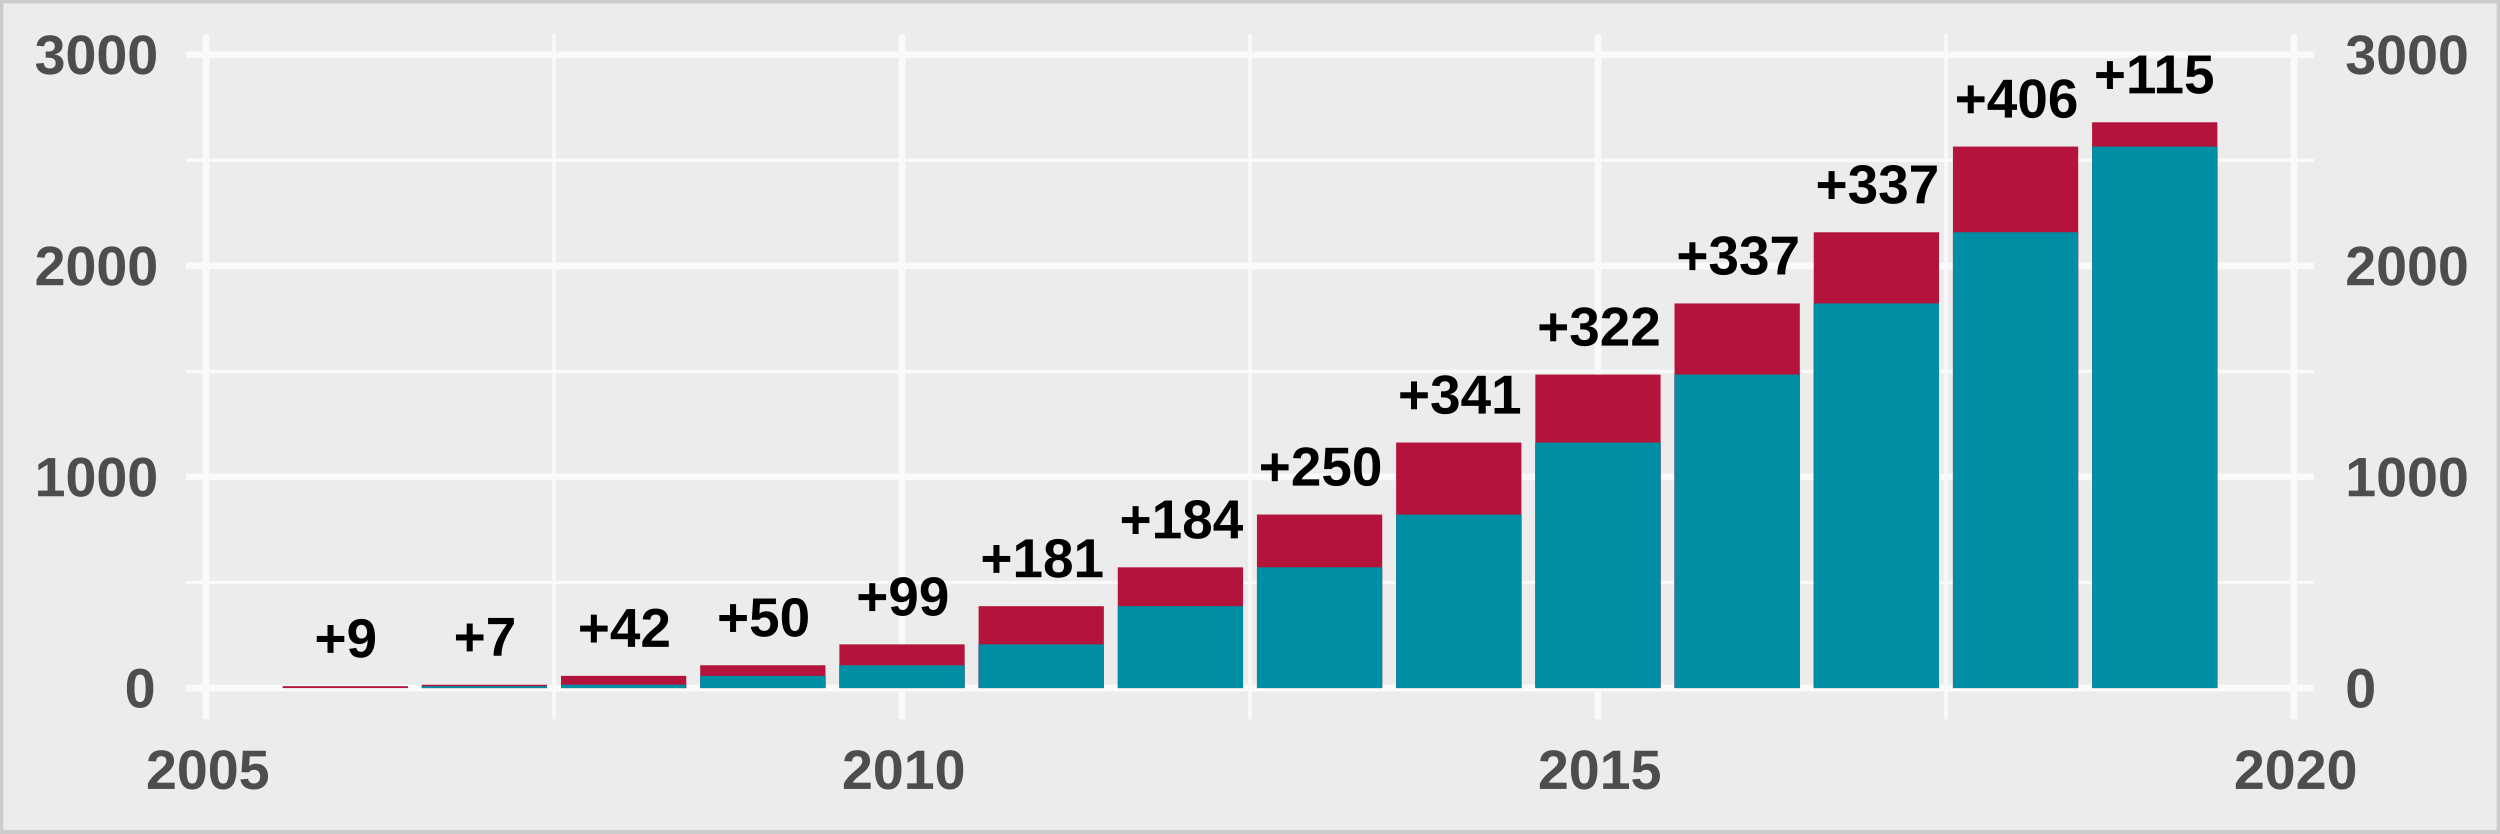
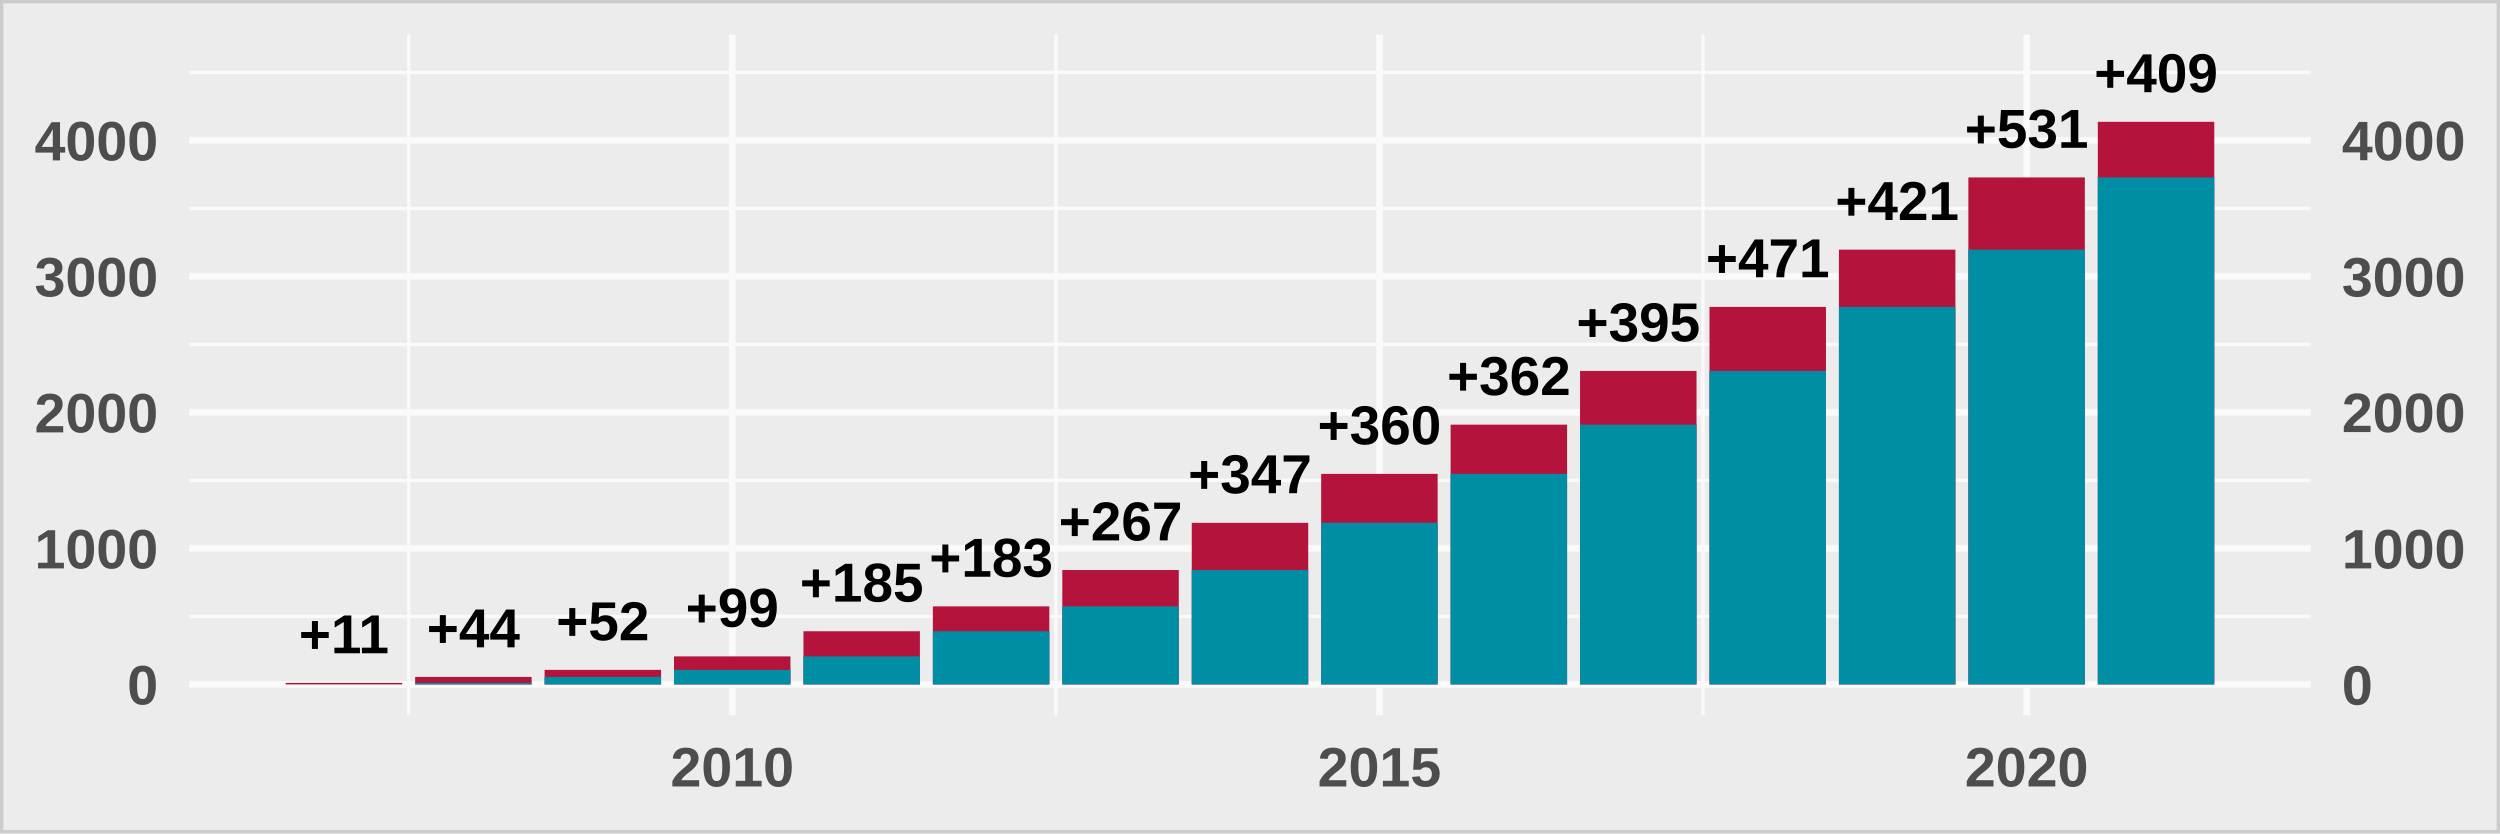
- <svg xmlns="http://www.w3.org/2000/svg" viewBox="0 0 648.00 216.00">
+ <svg xmlns="http://www.w3.org/2000/svg" class="svglite" width="648.00pt" height="216.00pt" viewBox="0 0 648.00 216.00">
  <defs>
    <style type="text/css">
-     line, polyline, path, rect, circle {
+     .svglite line, .svglite polyline, .svglite polygon, .svglite path, .svglite rect, .svglite circle {
      fill: none;
      stroke: #000000;
      stroke-linecap: round;
      stroke-linejoin: round;
      stroke-miterlimit: 10.00;
    }
  </style>
  </defs>
  <rect width="100%" height="100%" style="stroke: none; fill: #FFFFFF;" />
-   <rect x="0.00" y="0.00" width="648.00" height="216.00" style="stroke-width: 1.75; stroke: #CCCCCC; fill: #ECECEC;" />
  <defs>
-     <clipPath id="cpNDguMTgwNnw1OTkuODE5fDE4Ni40MTd8OC45NjYzOA==">
-       <rect x="48.18" y="8.97" width="551.64" height="177.45" />
-     </clipPath>
-   </defs>
-   <polyline points="48.18,150.99 599.82,150.99 " style="stroke-width: 0.87; stroke: #FAFAFA; stroke-linecap: butt;" clip-path="url(#cpNDguMTgwNnw1OTkuODE5fDE4Ni40MTd8OC45NjYzOA==)" />
-   <polyline points="48.18,96.27 599.82,96.27 " style="stroke-width: 0.87; stroke: #FAFAFA; stroke-linecap: butt;" clip-path="url(#cpNDguMTgwNnw1OTkuODE5fDE4Ni40MTd8OC45NjYzOA==)" />
-   <polyline points="48.18,41.55 599.82,41.55 " style="stroke-width: 0.87; stroke: #FAFAFA; stroke-linecap: butt;" clip-path="url(#cpNDguMTgwNnw1OTkuODE5fDE4Ni40MTd8OC45NjYzOA==)" />
-   <polyline points="143.61,186.42 143.61,8.97 " style="stroke-width: 0.87; stroke: #FAFAFA; stroke-linecap: butt;" clip-path="url(#cpNDguMTgwNnw1OTkuODE5fDE4Ni40MTd8OC45NjYzOA==)" />
-   <polyline points="324.00,186.42 324.00,8.97 " style="stroke-width: 0.87; stroke: #FAFAFA; stroke-linecap: butt;" clip-path="url(#cpNDguMTgwNnw1OTkuODE5fDE4Ni40MTd8OC45NjYzOA==)" />
-   <polyline points="504.39,186.42 504.39,8.97 " style="stroke-width: 0.87; stroke: #FAFAFA; stroke-linecap: butt;" clip-path="url(#cpNDguMTgwNnw1OTkuODE5fDE4Ni40MTd8OC45NjYzOA==)" />
-   <polyline points="48.18,178.35 599.82,178.35 " style="stroke-width: 1.75; stroke: #FAFAFA; stroke-linecap: butt;" clip-path="url(#cpNDguMTgwNnw1OTkuODE5fDE4Ni40MTd8OC45NjYzOA==)" />
-   <polyline points="48.18,123.63 599.82,123.63 " style="stroke-width: 1.75; stroke: #FAFAFA; stroke-linecap: butt;" clip-path="url(#cpNDguMTgwNnw1OTkuODE5fDE4Ni40MTd8OC45NjYzOA==)" />
-   <polyline points="48.18,68.91 599.82,68.91 " style="stroke-width: 1.75; stroke: #FAFAFA; stroke-linecap: butt;" clip-path="url(#cpNDguMTgwNnw1OTkuODE5fDE4Ni40MTd8OC45NjYzOA==)" />
-   <polyline points="48.18,14.19 599.82,14.19 " style="stroke-width: 1.75; stroke: #FAFAFA; stroke-linecap: butt;" clip-path="url(#cpNDguMTgwNnw1OTkuODE5fDE4Ni40MTd8OC45NjYzOA==)" />
-   <polyline points="53.41,186.42 53.41,8.97 " style="stroke-width: 1.75; stroke: #FAFAFA; stroke-linecap: butt;" clip-path="url(#cpNDguMTgwNnw1OTkuODE5fDE4Ni40MTd8OC45NjYzOA==)" />
-   <polyline points="233.80,186.42 233.80,8.97 " style="stroke-width: 1.75; stroke: #FAFAFA; stroke-linecap: butt;" clip-path="url(#cpNDguMTgwNnw1OTkuODE5fDE4Ni40MTd8OC45NjYzOA==)" />
-   <polyline points="414.20,186.42 414.20,8.97 " style="stroke-width: 1.75; stroke: #FAFAFA; stroke-linecap: butt;" clip-path="url(#cpNDguMTgwNnw1OTkuODE5fDE4Ni40MTd8OC45NjYzOA==)" />
-   <polyline points="594.59,186.42 594.59,8.97 " style="stroke-width: 1.75; stroke: #FAFAFA; stroke-linecap: butt;" clip-path="url(#cpNDguMTgwNnw1OTkuODE5fDE4Ni40MTd8OC45NjYzOA==)" />
-   <rect x="73.26" y="177.86" width="32.47" height="0.49" style="stroke-width: 1.07; stroke: none; stroke-linecap: butt; fill: #B4133B;" clip-path="url(#cpNDguMTgwNnw1OTkuODE5fDE4Ni40MTd8OC45NjYzOA==)" />
-   <rect x="109.33" y="177.48" width="32.47" height="0.88" style="stroke-width: 1.07; stroke: none; stroke-linecap: butt; fill: #B4133B;" clip-path="url(#cpNDguMTgwNnw1OTkuODE5fDE4Ni40MTd8OC45NjYzOA==)" />
-   <rect x="145.41" y="175.18" width="32.47" height="3.17" style="stroke-width: 1.07; stroke: none; stroke-linecap: butt; fill: #B4133B;" clip-path="url(#cpNDguMTgwNnw1OTkuODE5fDE4Ni40MTd8OC45NjYzOA==)" />
-   <rect x="181.49" y="172.44" width="32.47" height="5.91" style="stroke-width: 1.07; stroke: none; stroke-linecap: butt; fill: #B4133B;" clip-path="url(#cpNDguMTgwNnw1OTkuODE5fDE4Ni40MTd8OC45NjYzOA==)" />
-   <rect x="217.57" y="167.02" width="32.47" height="11.33" style="stroke-width: 1.07; stroke: none; stroke-linecap: butt; fill: #B4133B;" clip-path="url(#cpNDguMTgwNnw1OTkuODE5fDE4Ni40MTd8OC45NjYzOA==)" />
-   <rect x="253.65" y="157.12" width="32.47" height="21.23" style="stroke-width: 1.07; stroke: none; stroke-linecap: butt; fill: #B4133B;" clip-path="url(#cpNDguMTgwNnw1OTkuODE5fDE4Ni40MTd8OC45NjYzOA==)" />
-   <rect x="289.73" y="147.05" width="32.47" height="31.30" style="stroke-width: 1.07; stroke: none; stroke-linecap: butt; fill: #B4133B;" clip-path="url(#cpNDguMTgwNnw1OTkuODE5fDE4Ni40MTd8OC45NjYzOA==)" />
-   <rect x="325.80" y="133.37" width="32.47" height="44.98" style="stroke-width: 1.07; stroke: none; stroke-linecap: butt; fill: #B4133B;" clip-path="url(#cpNDguMTgwNnw1OTkuODE5fDE4Ni40MTd8OC45NjYzOA==)" />
-   <rect x="361.88" y="114.71" width="32.47" height="63.64" style="stroke-width: 1.07; stroke: none; stroke-linecap: butt; fill: #B4133B;" clip-path="url(#cpNDguMTgwNnw1OTkuODE5fDE4Ni40MTd8OC45NjYzOA==)" />
-   <rect x="397.96" y="97.09" width="32.47" height="81.26" style="stroke-width: 1.07; stroke: none; stroke-linecap: butt; fill: #B4133B;" clip-path="url(#cpNDguMTgwNnw1OTkuODE5fDE4Ni40MTd8OC45NjYzOA==)" />
-   <rect x="434.04" y="78.65" width="32.47" height="99.70" style="stroke-width: 1.07; stroke: none; stroke-linecap: butt; fill: #B4133B;" clip-path="url(#cpNDguMTgwNnw1OTkuODE5fDE4Ni40MTd8OC45NjYzOA==)" />
-   <rect x="470.12" y="60.21" width="32.47" height="118.14" style="stroke-width: 1.07; stroke: none; stroke-linecap: butt; fill: #B4133B;" clip-path="url(#cpNDguMTgwNnw1OTkuODE5fDE4Ni40MTd8OC45NjYzOA==)" />
-   <rect x="506.20" y="37.99" width="32.47" height="140.36" style="stroke-width: 1.07; stroke: none; stroke-linecap: butt; fill: #B4133B;" clip-path="url(#cpNDguMTgwNnw1OTkuODE5fDE4Ni40MTd8OC45NjYzOA==)" />
-   <rect x="542.27" y="31.70" width="32.47" height="146.65" style="stroke-width: 1.07; stroke: none; stroke-linecap: butt; fill: #B4133B;" clip-path="url(#cpNDguMTgwNnw1OTkuODE5fDE4Ni40MTd8OC45NjYzOA==)" />
-   <rect x="73.26" y="178.35" width="32.47" height="0.00" style="stroke-width: 1.07; stroke: none; stroke-linecap: butt; fill: #008EA5;" clip-path="url(#cpNDguMTgwNnw1OTkuODE5fDE4Ni40MTd8OC45NjYzOA==)" />
-   <rect x="109.33" y="177.86" width="32.47" height="0.49" style="stroke-width: 1.07; stroke: none; stroke-linecap: butt; fill: #008EA5;" clip-path="url(#cpNDguMTgwNnw1OTkuODE5fDE4Ni40MTd8OC45NjYzOA==)" />
-   <rect x="145.41" y="177.48" width="32.47" height="0.88" style="stroke-width: 1.07; stroke: none; stroke-linecap: butt; fill: #008EA5;" clip-path="url(#cpNDguMTgwNnw1OTkuODE5fDE4Ni40MTd8OC45NjYzOA==)" />
-   <rect x="181.49" y="175.18" width="32.47" height="3.17" style="stroke-width: 1.07; stroke: none; stroke-linecap: butt; fill: #008EA5;" clip-path="url(#cpNDguMTgwNnw1OTkuODE5fDE4Ni40MTd8OC45NjYzOA==)" />
-   <rect x="217.57" y="172.44" width="32.47" height="5.91" style="stroke-width: 1.07; stroke: none; stroke-linecap: butt; fill: #008EA5;" clip-path="url(#cpNDguMTgwNnw1OTkuODE5fDE4Ni40MTd8OC45NjYzOA==)" />
-   <rect x="253.65" y="167.02" width="32.47" height="11.33" style="stroke-width: 1.07; stroke: none; stroke-linecap: butt; fill: #008EA5;" clip-path="url(#cpNDguMTgwNnw1OTkuODE5fDE4Ni40MTd8OC45NjYzOA==)" />
-   <rect x="289.73" y="157.12" width="32.47" height="21.23" style="stroke-width: 1.07; stroke: none; stroke-linecap: butt; fill: #008EA5;" clip-path="url(#cpNDguMTgwNnw1OTkuODE5fDE4Ni40MTd8OC45NjYzOA==)" />
-   <rect x="325.80" y="147.05" width="32.47" height="31.30" style="stroke-width: 1.07; stroke: none; stroke-linecap: butt; fill: #008EA5;" clip-path="url(#cpNDguMTgwNnw1OTkuODE5fDE4Ni40MTd8OC45NjYzOA==)" />
-   <rect x="361.88" y="133.37" width="32.47" height="44.98" style="stroke-width: 1.07; stroke: none; stroke-linecap: butt; fill: #008EA5;" clip-path="url(#cpNDguMTgwNnw1OTkuODE5fDE4Ni40MTd8OC45NjYzOA==)" />
-   <rect x="397.96" y="114.71" width="32.47" height="63.64" style="stroke-width: 1.07; stroke: none; stroke-linecap: butt; fill: #008EA5;" clip-path="url(#cpNDguMTgwNnw1OTkuODE5fDE4Ni40MTd8OC45NjYzOA==)" />
-   <rect x="434.04" y="97.09" width="32.47" height="81.26" style="stroke-width: 1.07; stroke: none; stroke-linecap: butt; fill: #008EA5;" clip-path="url(#cpNDguMTgwNnw1OTkuODE5fDE4Ni40MTd8OC45NjYzOA==)" />
-   <rect x="470.12" y="78.65" width="32.47" height="99.70" style="stroke-width: 1.07; stroke: none; stroke-linecap: butt; fill: #008EA5;" clip-path="url(#cpNDguMTgwNnw1OTkuODE5fDE4Ni40MTd8OC45NjYzOA==)" />
-   <rect x="506.20" y="60.21" width="32.47" height="118.14" style="stroke-width: 1.07; stroke: none; stroke-linecap: butt; fill: #008EA5;" clip-path="url(#cpNDguMTgwNnw1OTkuODE5fDE4Ni40MTd8OC45NjYzOA==)" />
-   <rect x="542.27" y="37.99" width="32.47" height="140.36" style="stroke-width: 1.07; stroke: none; stroke-linecap: butt; fill: #008EA5;" clip-path="url(#cpNDguMTgwNnw1OTkuODE5fDE4Ni40MTd8OC45NjYzOA==)" />
-   <g clip-path="url(#cpNDguMTgwNnw1OTkuODE5fDE4Ni40MTd8OC45NjYzOA==)">
-     <text x="81.51" y="170.35" style="font-size: 14.23px; font-weight: bold; font-family: Arial;" textLength="15.96px" lengthAdjust="spacingAndGlyphs">+9</text>
-   </g>
-   <g clip-path="url(#cpNDguMTgwNnw1OTkuODE5fDE4Ni40MTd8OC45NjYzOA==)">
-     <text x="117.59" y="169.96" style="font-size: 14.23px; font-weight: bold; font-family: Arial;" textLength="15.96px" lengthAdjust="spacingAndGlyphs">+7</text>
-   </g>
-   <g clip-path="url(#cpNDguMTgwNnw1OTkuODE5fDE4Ni40MTd8OC45NjYzOA==)">
-     <text x="149.77" y="167.67" style="font-size: 14.23px; font-weight: bold; font-family: Arial;" textLength="23.75px" lengthAdjust="spacingAndGlyphs">+42</text>
-   </g>
-   <g clip-path="url(#cpNDguMTgwNnw1OTkuODE5fDE4Ni40MTd8OC45NjYzOA==)">
-     <text x="185.85" y="164.93" style="font-size: 14.23px; font-weight: bold; font-family: Arial;" textLength="23.75px" lengthAdjust="spacingAndGlyphs">+50</text>
-   </g>
-   <g clip-path="url(#cpNDguMTgwNnw1OTkuODE5fDE4Ni40MTd8OC45NjYzOA==)">
-     <text x="221.93" y="159.51" style="font-size: 14.23px; font-weight: bold; font-family: Arial;" textLength="23.75px" lengthAdjust="spacingAndGlyphs">+99</text>
-   </g>
-   <g clip-path="url(#cpNDguMTgwNnw1OTkuODE5fDE4Ni40MTd8OC45NjYzOA==)">
-     <text x="254.12" y="149.61" style="font-size: 14.23px; font-weight: bold; font-family: Arial;" textLength="31.53px" lengthAdjust="spacingAndGlyphs">+181</text>
-   </g>
-   <g clip-path="url(#cpNDguMTgwNnw1OTkuODE5fDE4Ni40MTd8OC45NjYzOA==)">
-     <text x="290.19" y="139.54" style="font-size: 14.23px; font-weight: bold; font-family: Arial;" textLength="31.53px" lengthAdjust="spacingAndGlyphs">+184</text>
-   </g>
-   <g clip-path="url(#cpNDguMTgwNnw1OTkuODE5fDE4Ni40MTd8OC45NjYzOA==)">
-     <text x="326.27" y="125.86" style="font-size: 14.23px; font-weight: bold; font-family: Arial;" textLength="31.53px" lengthAdjust="spacingAndGlyphs">+250</text>
-   </g>
-   <g clip-path="url(#cpNDguMTgwNnw1OTkuODE5fDE4Ni40MTd8OC45NjYzOA==)">
-     <text x="362.35" y="107.20" style="font-size: 14.23px; font-weight: bold; font-family: Arial;" textLength="31.53px" lengthAdjust="spacingAndGlyphs">+341</text>
-   </g>
-   <g clip-path="url(#cpNDguMTgwNnw1OTkuODE5fDE4Ni40MTd8OC45NjYzOA==)">
-     <text x="398.43" y="89.58" style="font-size: 14.23px; font-weight: bold; font-family: Arial;" textLength="31.53px" lengthAdjust="spacingAndGlyphs">+322</text>
-   </g>
-   <g clip-path="url(#cpNDguMTgwNnw1OTkuODE5fDE4Ni40MTd8OC45NjYzOA==)">
-     <text x="434.51" y="71.14" style="font-size: 14.23px; font-weight: bold; font-family: Arial;" textLength="31.53px" lengthAdjust="spacingAndGlyphs">+337</text>
-   </g>
-   <g clip-path="url(#cpNDguMTgwNnw1OTkuODE5fDE4Ni40MTd8OC45NjYzOA==)">
-     <text x="470.59" y="52.70" style="font-size: 14.23px; font-weight: bold; font-family: Arial;" textLength="31.53px" lengthAdjust="spacingAndGlyphs">+337</text>
-   </g>
-   <g clip-path="url(#cpNDguMTgwNnw1OTkuODE5fDE4Ni40MTd8OC45NjYzOA==)">
-     <text x="506.66" y="30.48" style="font-size: 14.23px; font-weight: bold; font-family: Arial;" textLength="31.53px" lengthAdjust="spacingAndGlyphs">+406</text>
-   </g>
-   <g clip-path="url(#cpNDguMTgwNnw1OTkuODE5fDE4Ni40MTd8OC45NjYzOA==)">
-     <text x="542.74" y="24.19" style="font-size: 14.23px; font-weight: bold; font-family: Arial;" textLength="31.53px" lengthAdjust="spacingAndGlyphs">+115</text>
-   </g>
-   <defs>
-     <clipPath id="cpMHw2NDh8MjE2fDA=">
+     <clipPath id="cpMC4wMHw2NDguMDB8MC4wMHwyMTYuMDA=">
      <rect x="0.00" y="0.00" width="648.00" height="216.00" />
    </clipPath>
  </defs>
-   <g clip-path="url(#cpMHw2NDh8MjE2fDA=)">
-     <text x="32.32" y="183.36" style="font-size: 14.40px; font-weight: bold; fill: #4D4D4D; font-family: Arial;" textLength="7.79px" lengthAdjust="spacingAndGlyphs">0</text>
+   <g clip-path="url(#cpMC4wMHw2NDguMDB8MC4wMHwyMTYuMDA=)">
+     <rect x="0.00" y="0.00" width="648.00" height="216.00" style="stroke-width: 1.75; stroke: #CCCCCC; fill: #ECECEC;" />
  </g>
-   <g clip-path="url(#cpMHw2NDh8MjE2fDA=)">
-     <text x="8.97" y="128.64" style="font-size: 14.40px; font-weight: bold; fill: #4D4D4D; font-family: Arial;" textLength="31.14px" lengthAdjust="spacingAndGlyphs">1000</text>
+   <defs>
+     <clipPath id="cpNDkuMDZ8NTk4Ljk0fDguOTd8MTg1LjQy">
+       <rect x="49.06" y="8.97" width="549.88" height="176.45" />
+     </clipPath>
+   </defs>
+   <g clip-path="url(#cpNDkuMDZ8NTk4Ljk0fDguOTd8MTg1LjQy)">
+     <polyline points="49.06,159.77 598.94,159.77 " style="stroke-width: 0.87; stroke: #FAFAFA; stroke-linecap: butt;" />
+     <polyline points="49.06,124.52 598.94,124.52 " style="stroke-width: 0.87; stroke: #FAFAFA; stroke-linecap: butt;" />
+     <polyline points="49.06,89.27 598.94,89.27 " style="stroke-width: 0.87; stroke: #FAFAFA; stroke-linecap: butt;" />
+     <polyline points="49.06,54.02 598.94,54.02 " style="stroke-width: 0.87; stroke: #FAFAFA; stroke-linecap: butt;" />
+     <polyline points="49.06,18.77 598.94,18.77 " style="stroke-width: 0.87; stroke: #FAFAFA; stroke-linecap: butt;" />
+     <polyline points="105.93,185.42 105.93,8.97 " style="stroke-width: 0.87; stroke: #FAFAFA; stroke-linecap: butt;" />
+     <polyline points="273.68,185.42 273.68,8.97 " style="stroke-width: 0.87; stroke: #FAFAFA; stroke-linecap: butt;" />
+     <polyline points="441.42,185.42 441.42,8.97 " style="stroke-width: 0.87; stroke: #FAFAFA; stroke-linecap: butt;" />
+     <polyline points="49.06,177.40 598.94,177.40 " style="stroke-width: 1.75; stroke: #FAFAFA; stroke-linecap: butt;" />
+     <polyline points="49.06,142.15 598.94,142.15 " style="stroke-width: 1.75; stroke: #FAFAFA; stroke-linecap: butt;" />
+     <polyline points="49.06,106.90 598.94,106.90 " style="stroke-width: 1.75; stroke: #FAFAFA; stroke-linecap: butt;" />
+     <polyline points="49.06,71.65 598.94,71.65 " style="stroke-width: 1.75; stroke: #FAFAFA; stroke-linecap: butt;" />
+     <polyline points="49.06,36.40 598.94,36.40 " style="stroke-width: 1.75; stroke: #FAFAFA; stroke-linecap: butt;" />
+     <polyline points="189.80,185.42 189.80,8.97 " style="stroke-width: 1.75; stroke: #FAFAFA; stroke-linecap: butt;" />
+     <polyline points="357.55,185.42 357.55,8.97 " style="stroke-width: 1.75; stroke: #FAFAFA; stroke-linecap: butt;" />
+     <polyline points="525.30,185.42 525.30,8.97 " style="stroke-width: 1.75; stroke: #FAFAFA; stroke-linecap: butt;" />
+     <rect x="74.06" y="177.01" width="30.19" height="0.39" style="stroke-width: 1.07; stroke: none; stroke-linecap: square; stroke-linejoin: miter; fill: #B4133B;" />
+     <rect x="107.61" y="175.46" width="30.19" height="1.94" style="stroke-width: 1.07; stroke: none; stroke-linecap: square; stroke-linejoin: miter; fill: #B4133B;" />
+     <rect x="141.16" y="173.63" width="30.19" height="3.77" style="stroke-width: 1.07; stroke: none; stroke-linecap: square; stroke-linejoin: miter; fill: #B4133B;" />
+     <rect x="174.70" y="170.14" width="30.19" height="7.26" style="stroke-width: 1.07; stroke: none; stroke-linecap: square; stroke-linejoin: miter; fill: #B4133B;" />
+     <rect x="208.25" y="163.62" width="30.19" height="13.78" style="stroke-width: 1.07; stroke: none; stroke-linecap: square; stroke-linejoin: miter; fill: #B4133B;" />
+     <rect x="241.80" y="157.17" width="30.19" height="20.23" style="stroke-width: 1.07; stroke: none; stroke-linecap: square; stroke-linejoin: miter; fill: #B4133B;" />
+     <rect x="275.35" y="147.75" width="30.19" height="29.65" style="stroke-width: 1.07; stroke: none; stroke-linecap: square; stroke-linejoin: miter; fill: #B4133B;" />
+     <rect x="308.90" y="135.52" width="30.19" height="41.88" style="stroke-width: 1.07; stroke: none; stroke-linecap: square; stroke-linejoin: miter; fill: #B4133B;" />
+     <rect x="342.45" y="122.83" width="30.19" height="54.57" style="stroke-width: 1.07; stroke: none; stroke-linecap: square; stroke-linejoin: miter; fill: #B4133B;" />
+     <rect x="376.00" y="110.07" width="30.19" height="67.33" style="stroke-width: 1.07; stroke: none; stroke-linecap: square; stroke-linejoin: miter; fill: #B4133B;" />
+     <rect x="409.55" y="96.15" width="30.19" height="81.25" style="stroke-width: 1.07; stroke: none; stroke-linecap: square; stroke-linejoin: miter; fill: #B4133B;" />
+     <rect x="443.10" y="79.55" width="30.19" height="97.85" style="stroke-width: 1.07; stroke: none; stroke-linecap: square; stroke-linejoin: miter; fill: #B4133B;" />
+     <rect x="476.65" y="64.71" width="30.19" height="112.69" style="stroke-width: 1.07; stroke: none; stroke-linecap: square; stroke-linejoin: miter; fill: #B4133B;" />
+     <rect x="510.20" y="45.99" width="30.19" height="131.41" style="stroke-width: 1.07; stroke: none; stroke-linecap: square; stroke-linejoin: miter; fill: #B4133B;" />
+     <rect x="543.75" y="31.57" width="30.19" height="145.83" style="stroke-width: 1.07; stroke: none; stroke-linecap: square; stroke-linejoin: miter; fill: #B4133B;" />
+     <rect x="74.06" y="177.40" width="30.19" height="0.00" style="stroke-width: 1.07; stroke: none; stroke-linecap: square; stroke-linejoin: miter; fill: #008EA5;" />
+     <rect x="107.61" y="177.01" width="30.19" height="0.39" style="stroke-width: 1.07; stroke: none; stroke-linecap: square; stroke-linejoin: miter; fill: #008EA5;" />
+     <rect x="141.16" y="175.46" width="30.19" height="1.94" style="stroke-width: 1.07; stroke: none; stroke-linecap: square; stroke-linejoin: miter; fill: #008EA5;" />
+     <rect x="174.70" y="173.63" width="30.19" height="3.77" style="stroke-width: 1.07; stroke: none; stroke-linecap: square; stroke-linejoin: miter; fill: #008EA5;" />
+     <rect x="208.25" y="170.14" width="30.19" height="7.26" style="stroke-width: 1.07; stroke: none; stroke-linecap: square; stroke-linejoin: miter; fill: #008EA5;" />
+     <rect x="241.80" y="163.62" width="30.19" height="13.78" style="stroke-width: 1.07; stroke: none; stroke-linecap: square; stroke-linejoin: miter; fill: #008EA5;" />
+     <rect x="275.35" y="157.17" width="30.19" height="20.23" style="stroke-width: 1.07; stroke: none; stroke-linecap: square; stroke-linejoin: miter; fill: #008EA5;" />
+     <rect x="308.90" y="147.75" width="30.19" height="29.65" style="stroke-width: 1.07; stroke: none; stroke-linecap: square; stroke-linejoin: miter; fill: #008EA5;" />
+     <rect x="342.45" y="135.52" width="30.19" height="41.88" style="stroke-width: 1.07; stroke: none; stroke-linecap: square; stroke-linejoin: miter; fill: #008EA5;" />
+     <rect x="376.00" y="122.83" width="30.19" height="54.57" style="stroke-width: 1.07; stroke: none; stroke-linecap: square; stroke-linejoin: miter; fill: #008EA5;" />
+     <rect x="409.55" y="110.07" width="30.19" height="67.33" style="stroke-width: 1.07; stroke: none; stroke-linecap: square; stroke-linejoin: miter; fill: #008EA5;" />
+     <rect x="443.10" y="96.15" width="30.19" height="81.25" style="stroke-width: 1.07; stroke: none; stroke-linecap: square; stroke-linejoin: miter; fill: #008EA5;" />
+     <rect x="476.65" y="79.55" width="30.19" height="97.85" style="stroke-width: 1.07; stroke: none; stroke-linecap: square; stroke-linejoin: miter; fill: #008EA5;" />
+     <rect x="510.20" y="64.71" width="30.19" height="112.69" style="stroke-width: 1.07; stroke: none; stroke-linecap: square; stroke-linejoin: miter; fill: #008EA5;" />
+     <rect x="543.75" y="45.99" width="30.19" height="131.41" style="stroke-width: 1.07; stroke: none; stroke-linecap: square; stroke-linejoin: miter; fill: #008EA5;" />
+     <text x="89.15" y="169.33" text-anchor="middle" style="font-size: 14.23px; font-weight: bold; font-family: Arial;" textLength="24.11px" lengthAdjust="spacingAndGlyphs">+11</text>
+     <text x="122.70" y="167.78" text-anchor="middle" style="font-size: 14.23px; font-weight: bold; font-family: Arial;" textLength="24.11px" lengthAdjust="spacingAndGlyphs">+44</text>
+     <text x="156.25" y="165.95" text-anchor="middle" style="font-size: 14.23px; font-weight: bold; font-family: Arial;" textLength="24.11px" lengthAdjust="spacingAndGlyphs">+52</text>
+     <text x="189.80" y="162.46" text-anchor="middle" style="font-size: 14.23px; font-weight: bold; font-family: Arial;" textLength="24.11px" lengthAdjust="spacingAndGlyphs">+99</text>
+     <text x="223.35" y="155.94" text-anchor="middle" style="font-size: 14.23px; font-weight: bold; font-family: Arial;" textLength="32.02px" lengthAdjust="spacingAndGlyphs">+185</text>
+     <text x="256.90" y="149.49" text-anchor="middle" style="font-size: 14.23px; font-weight: bold; font-family: Arial;" textLength="32.02px" lengthAdjust="spacingAndGlyphs">+183</text>
+     <text x="290.45" y="140.08" text-anchor="middle" style="font-size: 14.23px; font-weight: bold; font-family: Arial;" textLength="32.02px" lengthAdjust="spacingAndGlyphs">+267</text>
+     <text x="324.00" y="127.84" text-anchor="middle" style="font-size: 14.23px; font-weight: bold; font-family: Arial;" textLength="32.02px" lengthAdjust="spacingAndGlyphs">+347</text>
+     <text x="357.55" y="115.15" text-anchor="middle" style="font-size: 14.23px; font-weight: bold; font-family: Arial;" textLength="32.02px" lengthAdjust="spacingAndGlyphs">+360</text>
+     <text x="391.10" y="102.39" text-anchor="middle" style="font-size: 14.23px; font-weight: bold; font-family: Arial;" textLength="32.02px" lengthAdjust="spacingAndGlyphs">+362</text>
+     <text x="424.65" y="88.47" text-anchor="middle" style="font-size: 14.23px; font-weight: bold; font-family: Arial;" textLength="32.02px" lengthAdjust="spacingAndGlyphs">+395</text>
+     <text x="458.20" y="71.87" text-anchor="middle" style="font-size: 14.23px; font-weight: bold; font-family: Arial;" textLength="32.02px" lengthAdjust="spacingAndGlyphs">+471</text>
+     <text x="491.75" y="57.03" text-anchor="middle" style="font-size: 14.23px; font-weight: bold; font-family: Arial;" textLength="32.02px" lengthAdjust="spacingAndGlyphs">+421</text>
+     <text x="525.30" y="38.31" text-anchor="middle" style="font-size: 14.23px; font-weight: bold; font-family: Arial;" textLength="32.02px" lengthAdjust="spacingAndGlyphs">+531</text>
+     <text x="558.85" y="23.89" text-anchor="middle" style="font-size: 14.23px; font-weight: bold; font-family: Arial;" textLength="32.02px" lengthAdjust="spacingAndGlyphs">+409</text>
  </g>
-   <g clip-path="url(#cpMHw2NDh8MjE2fDA=)">
-     <text x="8.97" y="73.92" style="font-size: 14.40px; font-weight: bold; fill: #4D4D4D; font-family: Arial;" textLength="31.14px" lengthAdjust="spacingAndGlyphs">2000</text>
-   </g>
-   <g clip-path="url(#cpMHw2NDh8MjE2fDA=)">
-     <text x="8.97" y="19.19" style="font-size: 14.40px; font-weight: bold; fill: #4D4D4D; font-family: Arial;" textLength="31.14px" lengthAdjust="spacingAndGlyphs">3000</text>
-   </g>
-   <g clip-path="url(#cpMHw2NDh8MjE2fDA=)">
-     <text x="607.89" y="183.36" style="font-size: 14.40px; font-weight: bold; fill: #4D4D4D; font-family: Arial;" textLength="7.79px" lengthAdjust="spacingAndGlyphs">0</text>
-   </g>
-   <g clip-path="url(#cpMHw2NDh8MjE2fDA=)">
-     <text x="607.89" y="128.64" style="font-size: 14.40px; font-weight: bold; fill: #4D4D4D; font-family: Arial;" textLength="31.14px" lengthAdjust="spacingAndGlyphs">1000</text>
-   </g>
-   <g clip-path="url(#cpMHw2NDh8MjE2fDA=)">
-     <text x="607.89" y="73.92" style="font-size: 14.40px; font-weight: bold; fill: #4D4D4D; font-family: Arial;" textLength="31.14px" lengthAdjust="spacingAndGlyphs">2000</text>
-   </g>
-   <g clip-path="url(#cpMHw2NDh8MjE2fDA=)">
-     <text x="607.89" y="19.19" style="font-size: 14.40px; font-weight: bold; fill: #4D4D4D; font-family: Arial;" textLength="31.14px" lengthAdjust="spacingAndGlyphs">3000</text>
-   </g>
-   <g clip-path="url(#cpMHw2NDh8MjE2fDA=)">
-     <text x="37.84" y="204.50" style="font-size: 14.40px; font-weight: bold; fill: #4D4D4D; font-family: Arial;" textLength="31.14px" lengthAdjust="spacingAndGlyphs">2005</text>
-   </g>
-   <g clip-path="url(#cpMHw2NDh8MjE2fDA=)">
-     <text x="218.23" y="204.50" style="font-size: 14.40px; font-weight: bold; fill: #4D4D4D; font-family: Arial;" textLength="31.14px" lengthAdjust="spacingAndGlyphs">2010</text>
-   </g>
-   <g clip-path="url(#cpMHw2NDh8MjE2fDA=)">
-     <text x="398.62" y="204.50" style="font-size: 14.40px; font-weight: bold; fill: #4D4D4D; font-family: Arial;" textLength="31.14px" lengthAdjust="spacingAndGlyphs">2015</text>
-   </g>
-   <g clip-path="url(#cpMHw2NDh8MjE2fDA=)">
-     <text x="579.02" y="204.50" style="font-size: 14.40px; font-weight: bold; fill: #4D4D4D; font-family: Arial;" textLength="31.14px" lengthAdjust="spacingAndGlyphs">2020</text>
+   <g clip-path="url(#cpMC4wMHw2NDguMDB8MC4wMHwyMTYuMDA=)">
+     <text x="40.99" y="182.58" text-anchor="end" style="font-size: 14.40px; font-weight: bold; fill: #4D4D4D; font-family: Arial;" textLength="8.01px" lengthAdjust="spacingAndGlyphs">0</text>
+     <text x="40.99" y="147.33" text-anchor="end" style="font-size: 14.40px; font-weight: bold; fill: #4D4D4D; font-family: Arial;" textLength="32.03px" lengthAdjust="spacingAndGlyphs">1000</text>
+     <text x="40.99" y="112.08" text-anchor="end" style="font-size: 14.40px; font-weight: bold; fill: #4D4D4D; font-family: Arial;" textLength="32.03px" lengthAdjust="spacingAndGlyphs">2000</text>
+     <text x="40.99" y="76.83" text-anchor="end" style="font-size: 14.40px; font-weight: bold; fill: #4D4D4D; font-family: Arial;" textLength="32.03px" lengthAdjust="spacingAndGlyphs">3000</text>
+     <text x="40.99" y="41.58" text-anchor="end" style="font-size: 14.40px; font-weight: bold; fill: #4D4D4D; font-family: Arial;" textLength="32.03px" lengthAdjust="spacingAndGlyphs">4000</text>
+     <text x="607.01" y="182.65" style="font-size: 14.40px; font-weight: bold; fill: #4D4D4D; font-family: Arial;" textLength="8.01px" lengthAdjust="spacingAndGlyphs">0</text>
+     <text x="607.01" y="147.33" style="font-size: 14.40px; font-weight: bold; fill: #4D4D4D; font-family: Arial;" textLength="32.03px" lengthAdjust="spacingAndGlyphs">1000</text>
+     <text x="607.01" y="112.00" style="font-size: 14.40px; font-weight: bold; fill: #4D4D4D; font-family: Arial;" textLength="32.03px" lengthAdjust="spacingAndGlyphs">2000</text>
+     <text x="607.01" y="76.85" style="font-size: 14.40px; font-weight: bold; fill: #4D4D4D; font-family: Arial;" textLength="32.03px" lengthAdjust="spacingAndGlyphs">3000</text>
+     <text x="607.01" y="41.52" style="font-size: 14.40px; font-weight: bold; fill: #4D4D4D; font-family: Arial;" textLength="32.03px" lengthAdjust="spacingAndGlyphs">4000</text>
+     <text x="189.80" y="203.85" text-anchor="middle" style="font-size: 14.40px; font-weight: bold; fill: #4D4D4D; font-family: Arial;" textLength="32.03px" lengthAdjust="spacingAndGlyphs">2010</text>
+     <text x="357.55" y="203.85" text-anchor="middle" style="font-size: 14.40px; font-weight: bold; fill: #4D4D4D; font-family: Arial;" textLength="32.03px" lengthAdjust="spacingAndGlyphs">2015</text>
+     <text x="525.30" y="203.85" text-anchor="middle" style="font-size: 14.40px; font-weight: bold; fill: #4D4D4D; font-family: Arial;" textLength="32.03px" lengthAdjust="spacingAndGlyphs">2020</text>
  </g>
</svg>
